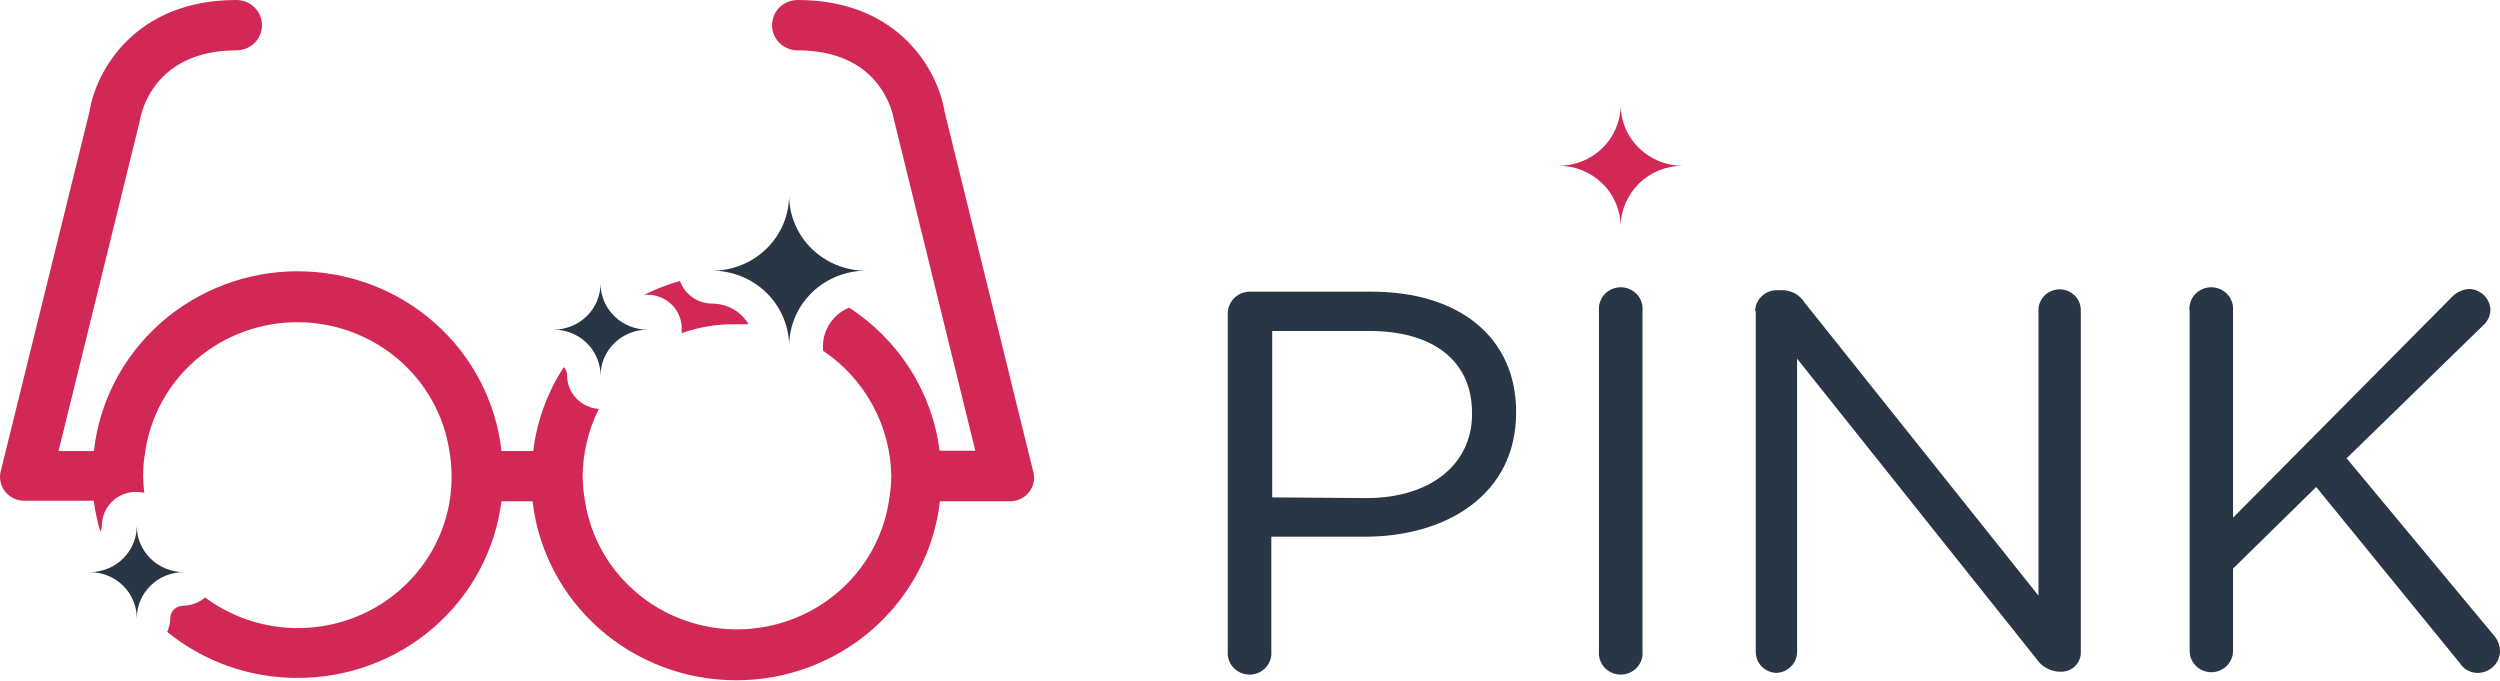
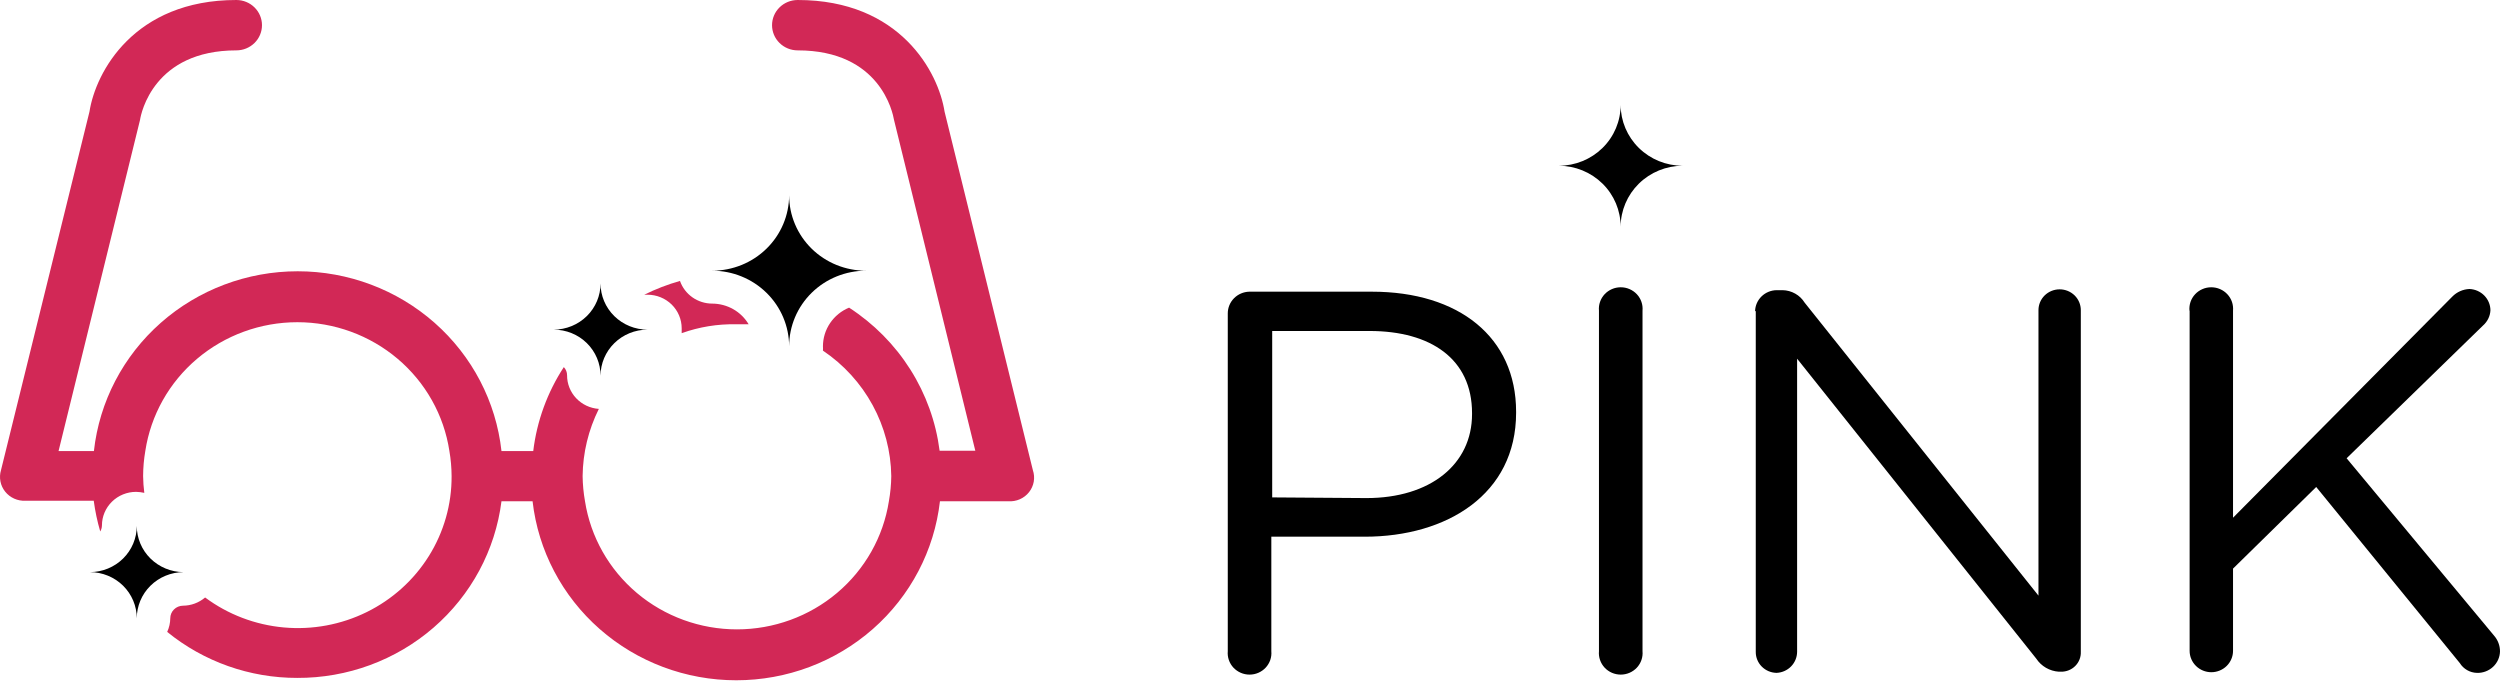
- <svg xmlns="http://www.w3.org/2000/svg" width="147" height="40" viewBox="0 0 147 40" fill="none">
-   <path d="M72.193 18.425C72.193 18.092 72.326 17.773 72.562 17.535C72.799 17.297 73.12 17.159 73.459 17.151H80.67C85.783 17.151 89.147 19.827 89.147 24.211V24.27C89.147 29.069 85.07 31.558 80.248 31.558H74.754V38.292C74.77 38.466 74.749 38.642 74.692 38.808C74.634 38.974 74.543 39.127 74.422 39.257C74.302 39.386 74.155 39.489 73.992 39.56C73.829 39.631 73.652 39.667 73.474 39.667C73.295 39.667 73.119 39.631 72.956 39.56C72.793 39.489 72.646 39.386 72.525 39.257C72.405 39.127 72.313 38.974 72.256 38.808C72.199 38.642 72.177 38.466 72.193 38.292V18.425ZM80.349 29.287C84.095 29.287 86.556 27.312 86.556 24.349V24.29C86.556 21.111 84.135 19.462 80.53 19.462H74.805V29.247L80.349 29.287Z" fill="#283645" />
-   <path d="M94.019 18.267C94.003 18.092 94.024 17.916 94.082 17.75C94.139 17.584 94.231 17.431 94.351 17.302C94.471 17.173 94.618 17.07 94.781 16.999C94.944 16.928 95.121 16.892 95.299 16.892C95.478 16.892 95.654 16.928 95.817 16.999C95.981 17.07 96.127 17.173 96.248 17.302C96.368 17.431 96.46 17.584 96.517 17.75C96.574 17.916 96.596 18.092 96.58 18.267V38.291C96.596 38.466 96.574 38.642 96.517 38.808C96.46 38.974 96.368 39.127 96.248 39.257C96.127 39.386 95.981 39.489 95.817 39.56C95.654 39.63 95.478 39.667 95.299 39.667C95.121 39.667 94.944 39.63 94.781 39.56C94.618 39.489 94.471 39.386 94.351 39.257C94.231 39.127 94.139 38.974 94.082 38.808C94.024 38.642 94.003 38.466 94.019 38.291V18.267Z" fill="#283645" />
-   <path d="M103.199 18.296C103.206 17.97 103.343 17.659 103.579 17.428C103.815 17.198 104.132 17.067 104.464 17.062H104.816C105.077 17.067 105.332 17.137 105.559 17.265C105.785 17.392 105.975 17.574 106.111 17.793L119.862 35.023V18.237C119.862 17.912 119.993 17.601 120.226 17.371C120.46 17.142 120.777 17.013 121.107 17.013C121.437 17.013 121.754 17.142 121.988 17.371C122.221 17.601 122.352 17.912 122.352 18.237V38.331C122.358 38.483 122.332 38.636 122.275 38.778C122.219 38.921 122.134 39.05 122.025 39.159C121.916 39.269 121.785 39.355 121.641 39.412C121.497 39.47 121.343 39.499 121.187 39.496H121.057C120.79 39.478 120.531 39.399 120.301 39.265C120.071 39.131 119.876 38.947 119.731 38.726L105.67 21.091V38.331C105.667 38.649 105.541 38.954 105.317 39.184C105.093 39.413 104.788 39.55 104.464 39.565C104.136 39.56 103.823 39.427 103.593 39.196C103.363 38.965 103.236 38.654 103.239 38.331V18.296H103.199Z" fill="#283645" />
-   <path d="M128.74 18.267C128.725 18.092 128.746 17.916 128.803 17.75C128.86 17.584 128.952 17.431 129.073 17.302C129.193 17.173 129.34 17.07 129.503 16.999C129.666 16.928 129.843 16.892 130.021 16.892C130.199 16.892 130.376 16.928 130.539 16.999C130.702 17.07 130.849 17.173 130.969 17.302C131.09 17.431 131.182 17.584 131.239 17.75C131.296 17.916 131.317 18.092 131.302 18.267V30.442L144.198 17.438C144.462 17.169 144.822 17.009 145.202 16.993C145.531 17.006 145.842 17.142 146.072 17.373C146.302 17.605 146.433 17.914 146.438 18.238C146.431 18.406 146.39 18.571 146.317 18.723C146.245 18.876 146.142 19.013 146.016 19.126L137.981 26.946L146.649 37.373C146.875 37.631 147 37.961 147 38.301C146.996 38.472 146.958 38.64 146.888 38.797C146.817 38.953 146.716 39.094 146.59 39.211C146.464 39.329 146.315 39.42 146.153 39.481C145.991 39.542 145.818 39.571 145.644 39.565C145.441 39.56 145.243 39.505 145.068 39.404C144.893 39.304 144.745 39.163 144.64 38.993L136.193 28.635L131.302 33.434V38.272C131.302 38.437 131.269 38.599 131.204 38.752C131.14 38.904 131.046 39.042 130.928 39.158C130.81 39.275 130.669 39.367 130.514 39.43C130.359 39.493 130.193 39.526 130.026 39.526C129.858 39.526 129.693 39.493 129.538 39.43C129.383 39.367 129.242 39.275 129.124 39.158C129.006 39.042 128.912 38.904 128.848 38.752C128.783 38.599 128.75 38.437 128.75 38.272V18.267H128.74Z" fill="#283645" />
-   <path d="M98.94 9.746C97.975 9.746 97.049 9.37 96.365 8.699C95.682 8.029 95.297 7.12 95.294 6.171C95.294 7.119 94.911 8.029 94.229 8.699C93.547 9.369 92.623 9.746 91.658 9.746C92.623 9.748 93.548 10.127 94.23 10.799C94.911 11.471 95.294 12.381 95.294 13.33C95.297 12.38 95.682 11.47 96.365 10.799C97.048 10.127 97.974 9.748 98.94 9.746Z" fill="#D22856" />
+ <svg xmlns="http://www.w3.org/2000/svg" width="147" height="40" viewBox="0 0 147 40">
+   <path d="M72.193 18.425C72.193 18.092 72.326 17.773 72.562 17.535C72.799 17.297 73.12 17.159 73.459 17.151H80.67C85.783 17.151 89.147 19.827 89.147 24.211V24.27C89.147 29.069 85.07 31.558 80.248 31.558H74.754V38.292C74.77 38.466 74.749 38.642 74.692 38.808C74.634 38.974 74.543 39.127 74.422 39.257C74.302 39.386 74.155 39.489 73.992 39.56C73.829 39.631 73.652 39.667 73.474 39.667C73.295 39.667 73.119 39.631 72.956 39.56C72.793 39.489 72.646 39.386 72.525 39.257C72.405 39.127 72.313 38.974 72.256 38.808C72.199 38.642 72.177 38.466 72.193 38.292V18.425ZM80.349 29.287C84.095 29.287 86.556 27.312 86.556 24.349V24.29C86.556 21.111 84.135 19.462 80.53 19.462H74.805V29.247L80.349 29.287Z" />
+   <path d="M94.019 18.267C94.003 18.092 94.024 17.916 94.082 17.75C94.139 17.584 94.231 17.431 94.351 17.302C94.471 17.173 94.618 17.07 94.781 16.999C94.944 16.928 95.121 16.892 95.299 16.892C95.478 16.892 95.654 16.928 95.817 16.999C95.981 17.07 96.127 17.173 96.248 17.302C96.368 17.431 96.46 17.584 96.517 17.75C96.574 17.916 96.596 18.092 96.58 18.267V38.291C96.596 38.466 96.574 38.642 96.517 38.808C96.46 38.974 96.368 39.127 96.248 39.257C96.127 39.386 95.981 39.489 95.817 39.56C95.654 39.63 95.478 39.667 95.299 39.667C95.121 39.667 94.944 39.63 94.781 39.56C94.618 39.489 94.471 39.386 94.351 39.257C94.231 39.127 94.139 38.974 94.082 38.808C94.024 38.642 94.003 38.466 94.019 38.291V18.267Z" />
+   <path d="M103.199 18.296C103.206 17.97 103.343 17.659 103.579 17.428C103.815 17.198 104.132 17.067 104.464 17.062H104.816C105.077 17.067 105.332 17.137 105.559 17.265C105.785 17.392 105.975 17.574 106.111 17.793L119.862 35.023V18.237C119.862 17.912 119.993 17.601 120.226 17.371C120.46 17.142 120.777 17.013 121.107 17.013C121.437 17.013 121.754 17.142 121.988 17.371C122.221 17.601 122.352 17.912 122.352 18.237V38.331C122.358 38.483 122.332 38.636 122.275 38.778C122.219 38.921 122.134 39.05 122.025 39.159C121.916 39.269 121.785 39.355 121.641 39.412C121.497 39.47 121.343 39.499 121.187 39.496H121.057C120.79 39.478 120.531 39.399 120.301 39.265C120.071 39.131 119.876 38.947 119.731 38.726L105.67 21.091V38.331C105.667 38.649 105.541 38.954 105.317 39.184C105.093 39.413 104.788 39.55 104.464 39.565C104.136 39.56 103.823 39.427 103.593 39.196C103.363 38.965 103.236 38.654 103.239 38.331V18.296H103.199Z" />
+   <path d="M128.74 18.267C128.725 18.092 128.746 17.916 128.803 17.75C128.86 17.584 128.952 17.431 129.073 17.302C129.193 17.173 129.34 17.07 129.503 16.999C129.666 16.928 129.843 16.892 130.021 16.892C130.199 16.892 130.376 16.928 130.539 16.999C130.702 17.07 130.849 17.173 130.969 17.302C131.09 17.431 131.182 17.584 131.239 17.75C131.296 17.916 131.317 18.092 131.302 18.267V30.442L144.198 17.438C144.462 17.169 144.822 17.009 145.202 16.993C145.531 17.006 145.842 17.142 146.072 17.373C146.302 17.605 146.433 17.914 146.438 18.238C146.431 18.406 146.39 18.571 146.317 18.723C146.245 18.876 146.142 19.013 146.016 19.126L137.981 26.946L146.649 37.373C146.875 37.631 147 37.961 147 38.301C146.996 38.472 146.958 38.64 146.888 38.797C146.817 38.953 146.716 39.094 146.59 39.211C146.464 39.329 146.315 39.42 146.153 39.481C145.991 39.542 145.818 39.571 145.644 39.565C145.441 39.56 145.243 39.505 145.068 39.404C144.893 39.304 144.745 39.163 144.64 38.993L136.193 28.635L131.302 33.434V38.272C131.302 38.437 131.269 38.599 131.204 38.752C131.14 38.904 131.046 39.042 130.928 39.158C130.81 39.275 130.669 39.367 130.514 39.43C130.359 39.493 130.193 39.526 130.026 39.526C129.858 39.526 129.693 39.493 129.538 39.43C129.383 39.367 129.242 39.275 129.124 39.158C129.006 39.042 128.912 38.904 128.848 38.752C128.783 38.599 128.75 38.437 128.75 38.272V18.267H128.74Z" />
+   <path d="M98.94 9.746C97.975 9.746 97.049 9.37 96.365 8.699C95.682 8.029 95.297 7.12 95.294 6.171C95.294 7.119 94.911 8.029 94.229 8.699C93.547 9.369 92.623 9.746 91.658 9.746C92.623 9.748 93.548 10.127 94.23 10.799C94.911 11.471 95.294 12.381 95.294 13.33C95.297 12.38 95.682 11.47 96.365 10.799C97.048 10.127 97.974 9.748 98.94 9.746Z" />
  <path d="M43.287 19.067C43.538 19.067 43.779 19.067 44.02 19.067C43.802 18.699 43.49 18.393 43.115 18.18C42.739 17.967 42.314 17.854 41.881 17.852C41.463 17.852 41.055 17.723 40.715 17.484C40.375 17.245 40.119 16.908 39.983 16.519C39.259 16.724 38.556 16.995 37.883 17.329H38.074C38.607 17.329 39.118 17.537 39.495 17.907C39.871 18.277 40.083 18.78 40.083 19.303C40.088 19.399 40.088 19.494 40.083 19.59C41.109 19.222 42.195 19.045 43.287 19.067Z" fill="#D22856" />
  <path d="M60.733 27.647L55.541 6.566C55.179 4.246 52.929 0 46.903 0C46.503 0 46.12 0.156 45.837 0.434C45.555 0.712 45.396 1.088 45.396 1.481C45.396 1.874 45.555 2.251 45.837 2.528C46.12 2.806 46.503 2.962 46.903 2.962C51.774 2.962 52.497 6.645 52.568 7.05L57.348 26.502H55.249C55.032 24.805 54.444 23.174 53.525 21.722C52.606 20.27 51.378 19.031 49.926 18.089C49.471 18.277 49.083 18.593 48.81 18.997C48.536 19.401 48.39 19.875 48.389 20.36C48.395 20.446 48.395 20.531 48.389 20.617C49.611 21.44 50.613 22.54 51.312 23.824C52.011 25.107 52.387 26.537 52.407 27.993C52.401 28.489 52.354 28.985 52.266 29.474C51.938 31.571 50.856 33.484 49.217 34.866C47.579 36.247 45.491 37.007 43.332 37.007C41.173 37.007 39.086 36.247 37.447 34.866C35.809 33.484 34.727 31.571 34.398 29.474C34.311 28.985 34.264 28.489 34.258 27.993C34.273 26.623 34.599 25.274 35.212 24.043C34.704 24.008 34.228 23.785 33.881 23.418C33.535 23.052 33.342 22.569 33.344 22.068C33.345 21.889 33.277 21.716 33.153 21.585C32.181 23.075 31.566 24.763 31.355 26.521H29.487C29.166 23.617 27.766 20.932 25.554 18.981C23.343 17.03 20.476 15.951 17.504 15.951C14.533 15.951 11.666 17.03 9.455 18.981C7.243 20.932 5.843 23.617 5.522 26.521H3.443L8.234 7.05C8.294 6.645 9.047 2.962 13.899 2.962C14.298 2.962 14.681 2.806 14.964 2.528C15.246 2.251 15.405 1.874 15.405 1.481C15.405 1.088 15.246 0.712 14.964 0.434C14.681 0.156 14.298 0 13.899 0C7.872 0 5.623 4.246 5.261 6.566L0.058 27.647C-0.006 27.862 -0.017 28.088 0.026 28.308C0.068 28.528 0.164 28.734 0.305 28.91C0.445 29.086 0.627 29.226 0.834 29.319C1.041 29.412 1.267 29.455 1.495 29.444H5.512C5.594 30.055 5.721 30.659 5.894 31.251C5.957 31.143 5.992 31.021 5.994 30.896C5.994 30.372 6.206 29.87 6.583 29.499C6.959 29.129 7.47 28.921 8.003 28.921C8.165 28.925 8.327 28.945 8.485 28.98C8.443 28.653 8.419 28.323 8.415 27.993C8.417 27.496 8.461 27.001 8.545 26.512C8.867 24.407 9.946 22.486 11.587 21.098C13.227 19.71 15.32 18.946 17.484 18.946C19.649 18.946 21.742 19.71 23.382 21.098C25.022 22.486 26.102 24.407 26.423 26.512C26.508 27.001 26.551 27.496 26.554 27.993C26.564 29.651 26.102 31.278 25.22 32.691C24.338 34.105 23.072 35.247 21.564 35.99C20.056 36.733 18.367 37.046 16.688 36.894C15.008 36.742 13.406 36.132 12.061 35.132C11.698 35.441 11.235 35.613 10.755 35.615C10.557 35.618 10.368 35.697 10.229 35.836C10.09 35.974 10.012 36.161 10.012 36.356C10.009 36.632 9.947 36.905 9.831 37.156C11.98 38.907 14.684 39.864 17.474 39.861C20.422 39.874 23.273 38.824 25.486 36.91C27.7 34.995 29.123 32.35 29.487 29.474H31.315C31.646 32.369 33.05 35.043 35.259 36.985C37.469 38.927 40.328 40 43.292 40C46.256 40 49.115 38.927 51.325 36.985C53.534 35.043 54.938 32.369 55.269 29.474H59.287C59.519 29.49 59.752 29.45 59.965 29.357C60.177 29.264 60.364 29.121 60.507 28.94C60.65 28.76 60.745 28.547 60.785 28.322C60.824 28.096 60.806 27.864 60.733 27.647Z" fill="#D22856" />
-   <path d="M50.92 15.917C50.327 15.918 49.74 15.804 49.191 15.582C48.643 15.36 48.145 15.034 47.725 14.622C47.305 14.21 46.972 13.721 46.745 13.182C46.518 12.644 46.401 12.066 46.401 11.483C46.398 12.66 45.921 13.788 45.073 14.619C44.226 15.45 43.078 15.917 41.881 15.917C43.079 15.919 44.227 16.388 45.074 17.221C45.921 18.054 46.398 19.183 46.401 20.36C46.401 19.182 46.877 18.052 47.724 17.218C48.572 16.385 49.722 15.917 50.92 15.917Z" fill="#283645" />
-   <path d="M38.074 19.383C37.342 19.383 36.639 19.097 36.121 18.587C35.603 18.078 35.312 17.388 35.312 16.668C35.312 17.386 35.023 18.075 34.507 18.584C33.991 19.093 33.291 19.38 32.56 19.383C33.29 19.383 33.99 19.668 34.506 20.175C35.022 20.683 35.312 21.371 35.312 22.088C35.315 21.37 35.607 20.682 36.125 20.175C36.642 19.668 37.343 19.383 38.074 19.383Z" fill="#283645" />
-   <path d="M10.785 33.641C10.056 33.635 9.359 33.347 8.845 32.838C8.331 32.33 8.043 31.642 8.043 30.925C8.043 31.644 7.753 32.333 7.238 32.842C6.722 33.351 6.022 33.638 5.291 33.641C6.022 33.643 6.722 33.931 7.238 34.439C7.753 34.948 8.043 35.638 8.043 36.356C8.043 35.639 8.331 34.952 8.845 34.443C9.359 33.934 10.056 33.646 10.785 33.641Z" fill="#283645" />
+   <path d="M50.92 15.917C50.327 15.918 49.74 15.804 49.191 15.582C48.643 15.36 48.145 15.034 47.725 14.622C47.305 14.21 46.972 13.721 46.745 13.182C46.518 12.644 46.401 12.066 46.401 11.483C46.398 12.66 45.921 13.788 45.073 14.619C44.226 15.45 43.078 15.917 41.881 15.917C43.079 15.919 44.227 16.388 45.074 17.221C45.921 18.054 46.398 19.183 46.401 20.36C46.401 19.182 46.877 18.052 47.724 17.218C48.572 16.385 49.722 15.917 50.92 15.917Z" />
+   <path d="M38.074 19.383C37.342 19.383 36.639 19.097 36.121 18.587C35.603 18.078 35.312 17.388 35.312 16.668C35.312 17.386 35.023 18.075 34.507 18.584C33.991 19.093 33.291 19.38 32.56 19.383C33.29 19.383 33.99 19.668 34.506 20.175C35.022 20.683 35.312 21.371 35.312 22.088C35.315 21.37 35.607 20.682 36.125 20.175C36.642 19.668 37.343 19.383 38.074 19.383Z" />
+   <path d="M10.785 33.641C10.056 33.635 9.359 33.347 8.845 32.838C8.331 32.33 8.043 31.642 8.043 30.925C8.043 31.644 7.753 32.333 7.238 32.842C6.722 33.351 6.022 33.638 5.291 33.641C6.022 33.643 6.722 33.931 7.238 34.439C7.753 34.948 8.043 35.638 8.043 36.356C8.043 35.639 8.331 34.952 8.845 34.443C9.359 33.934 10.056 33.646 10.785 33.641Z" />
</svg>
